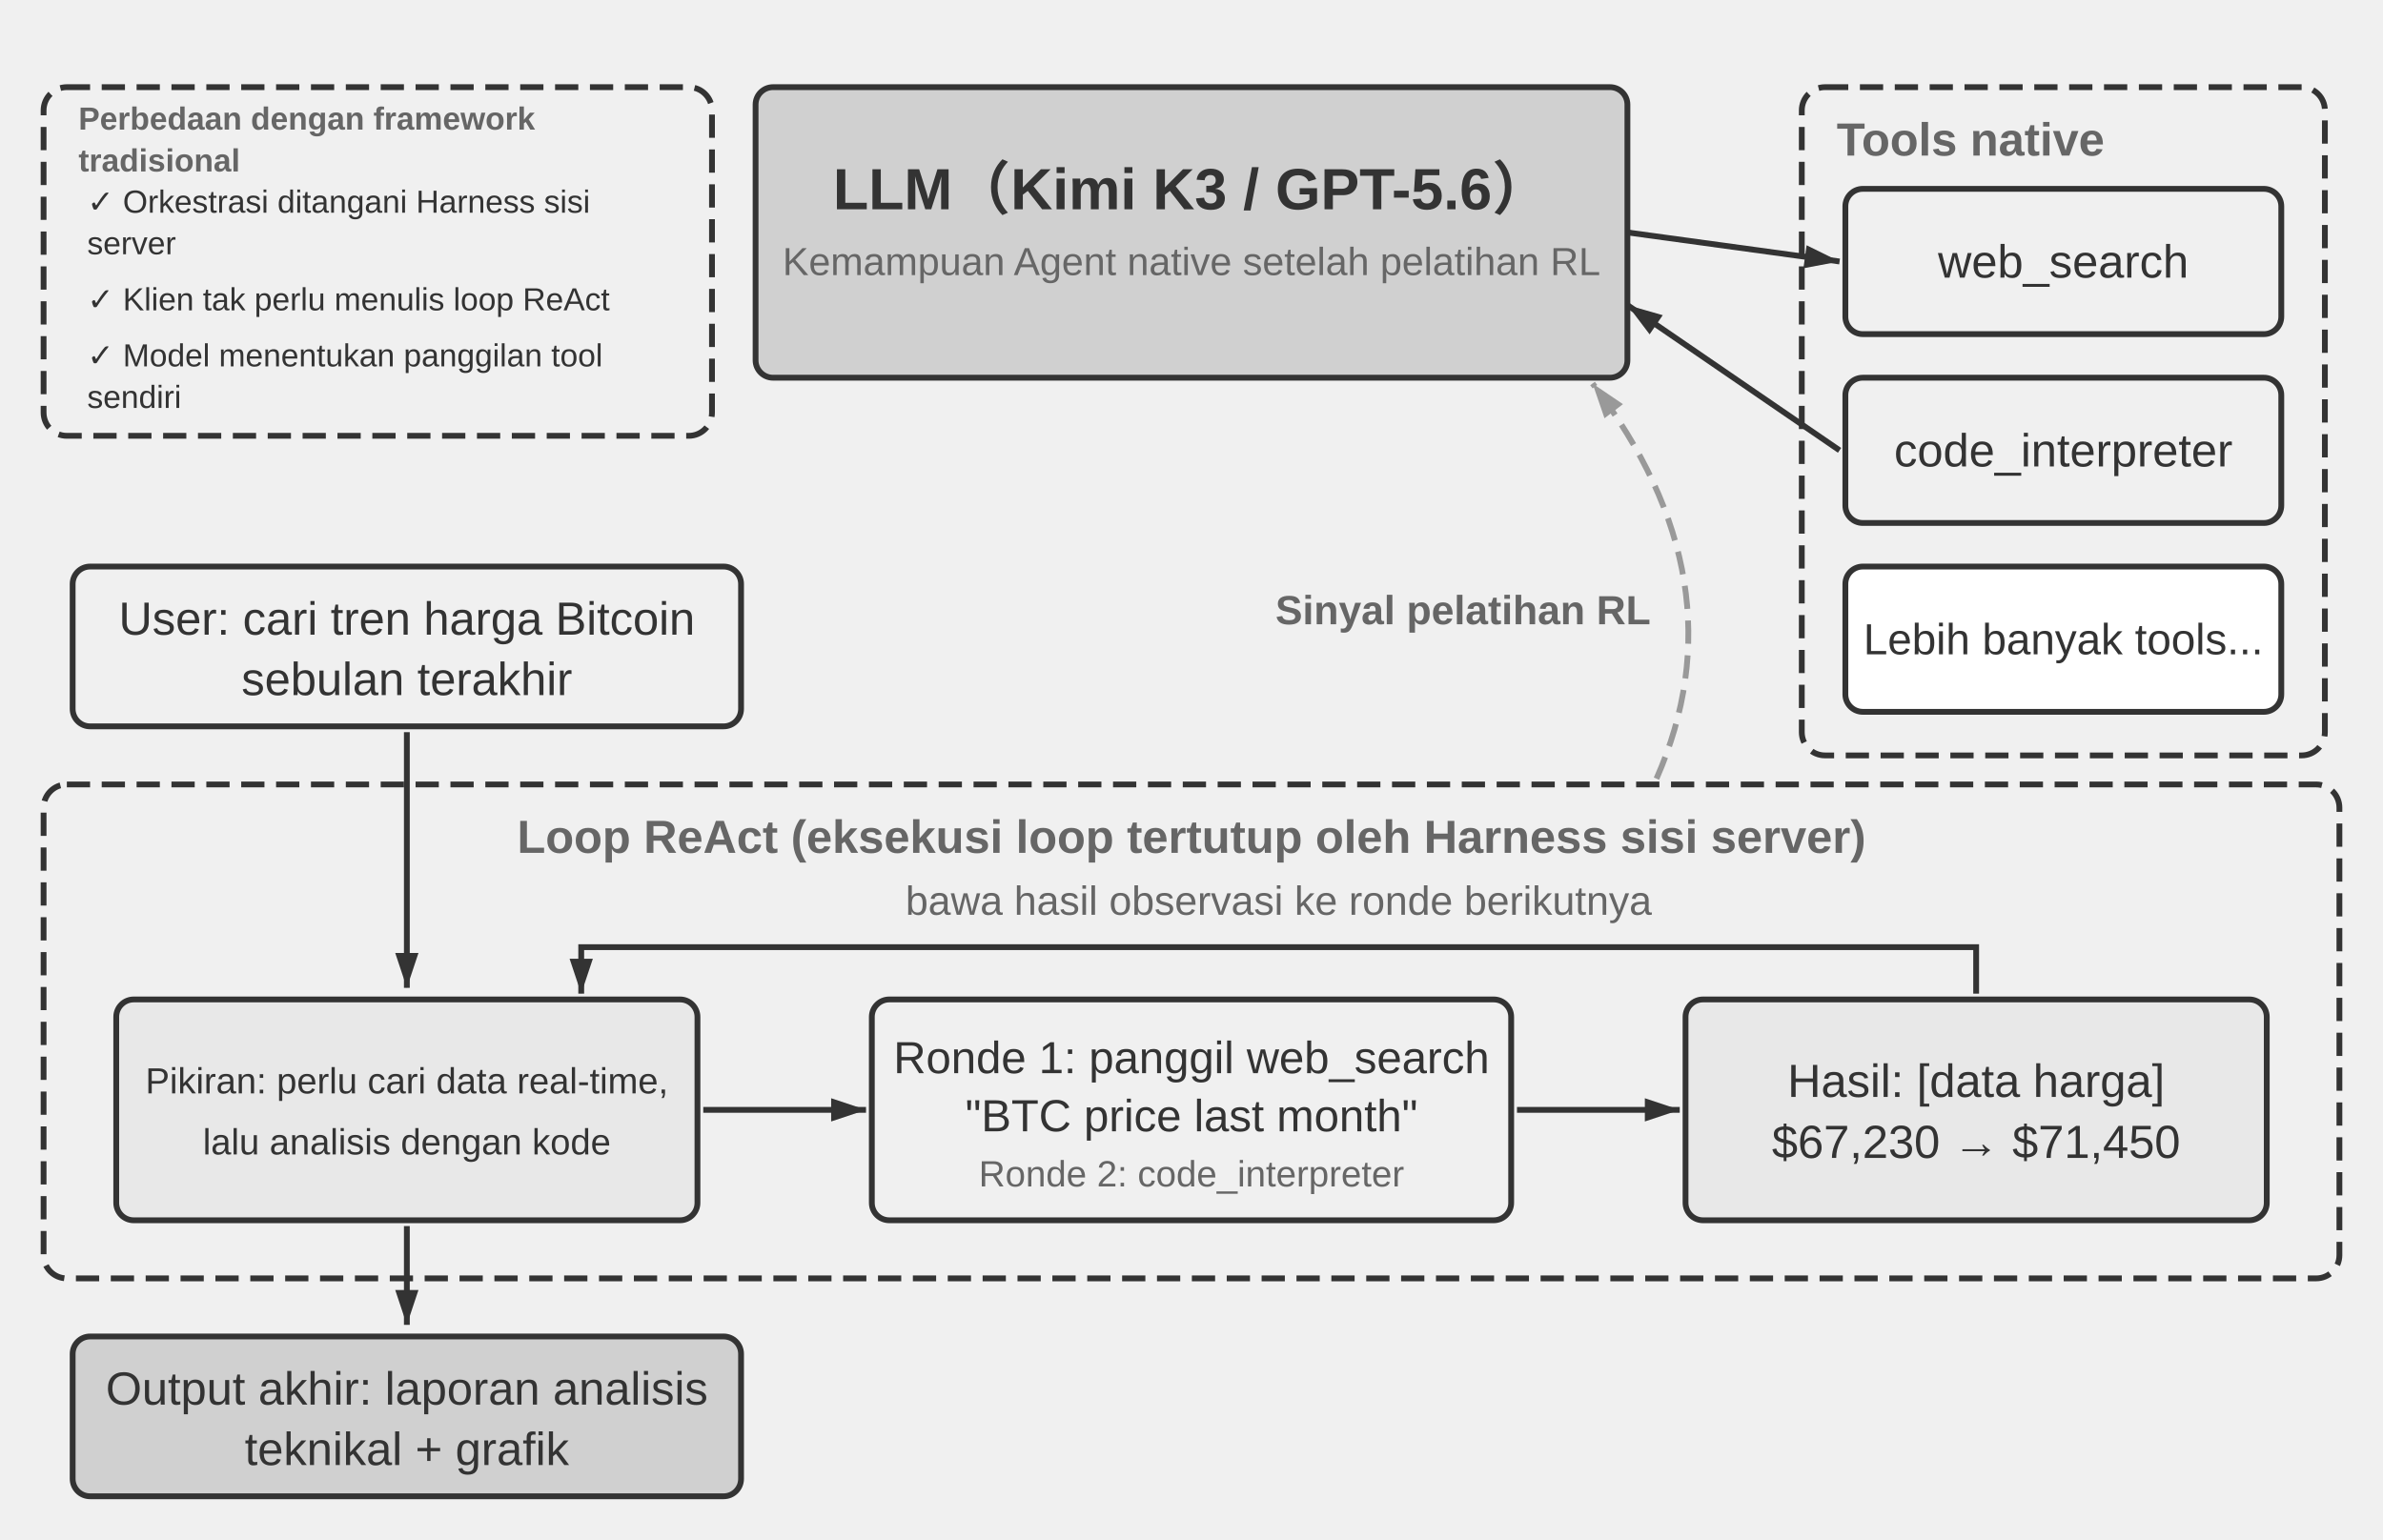
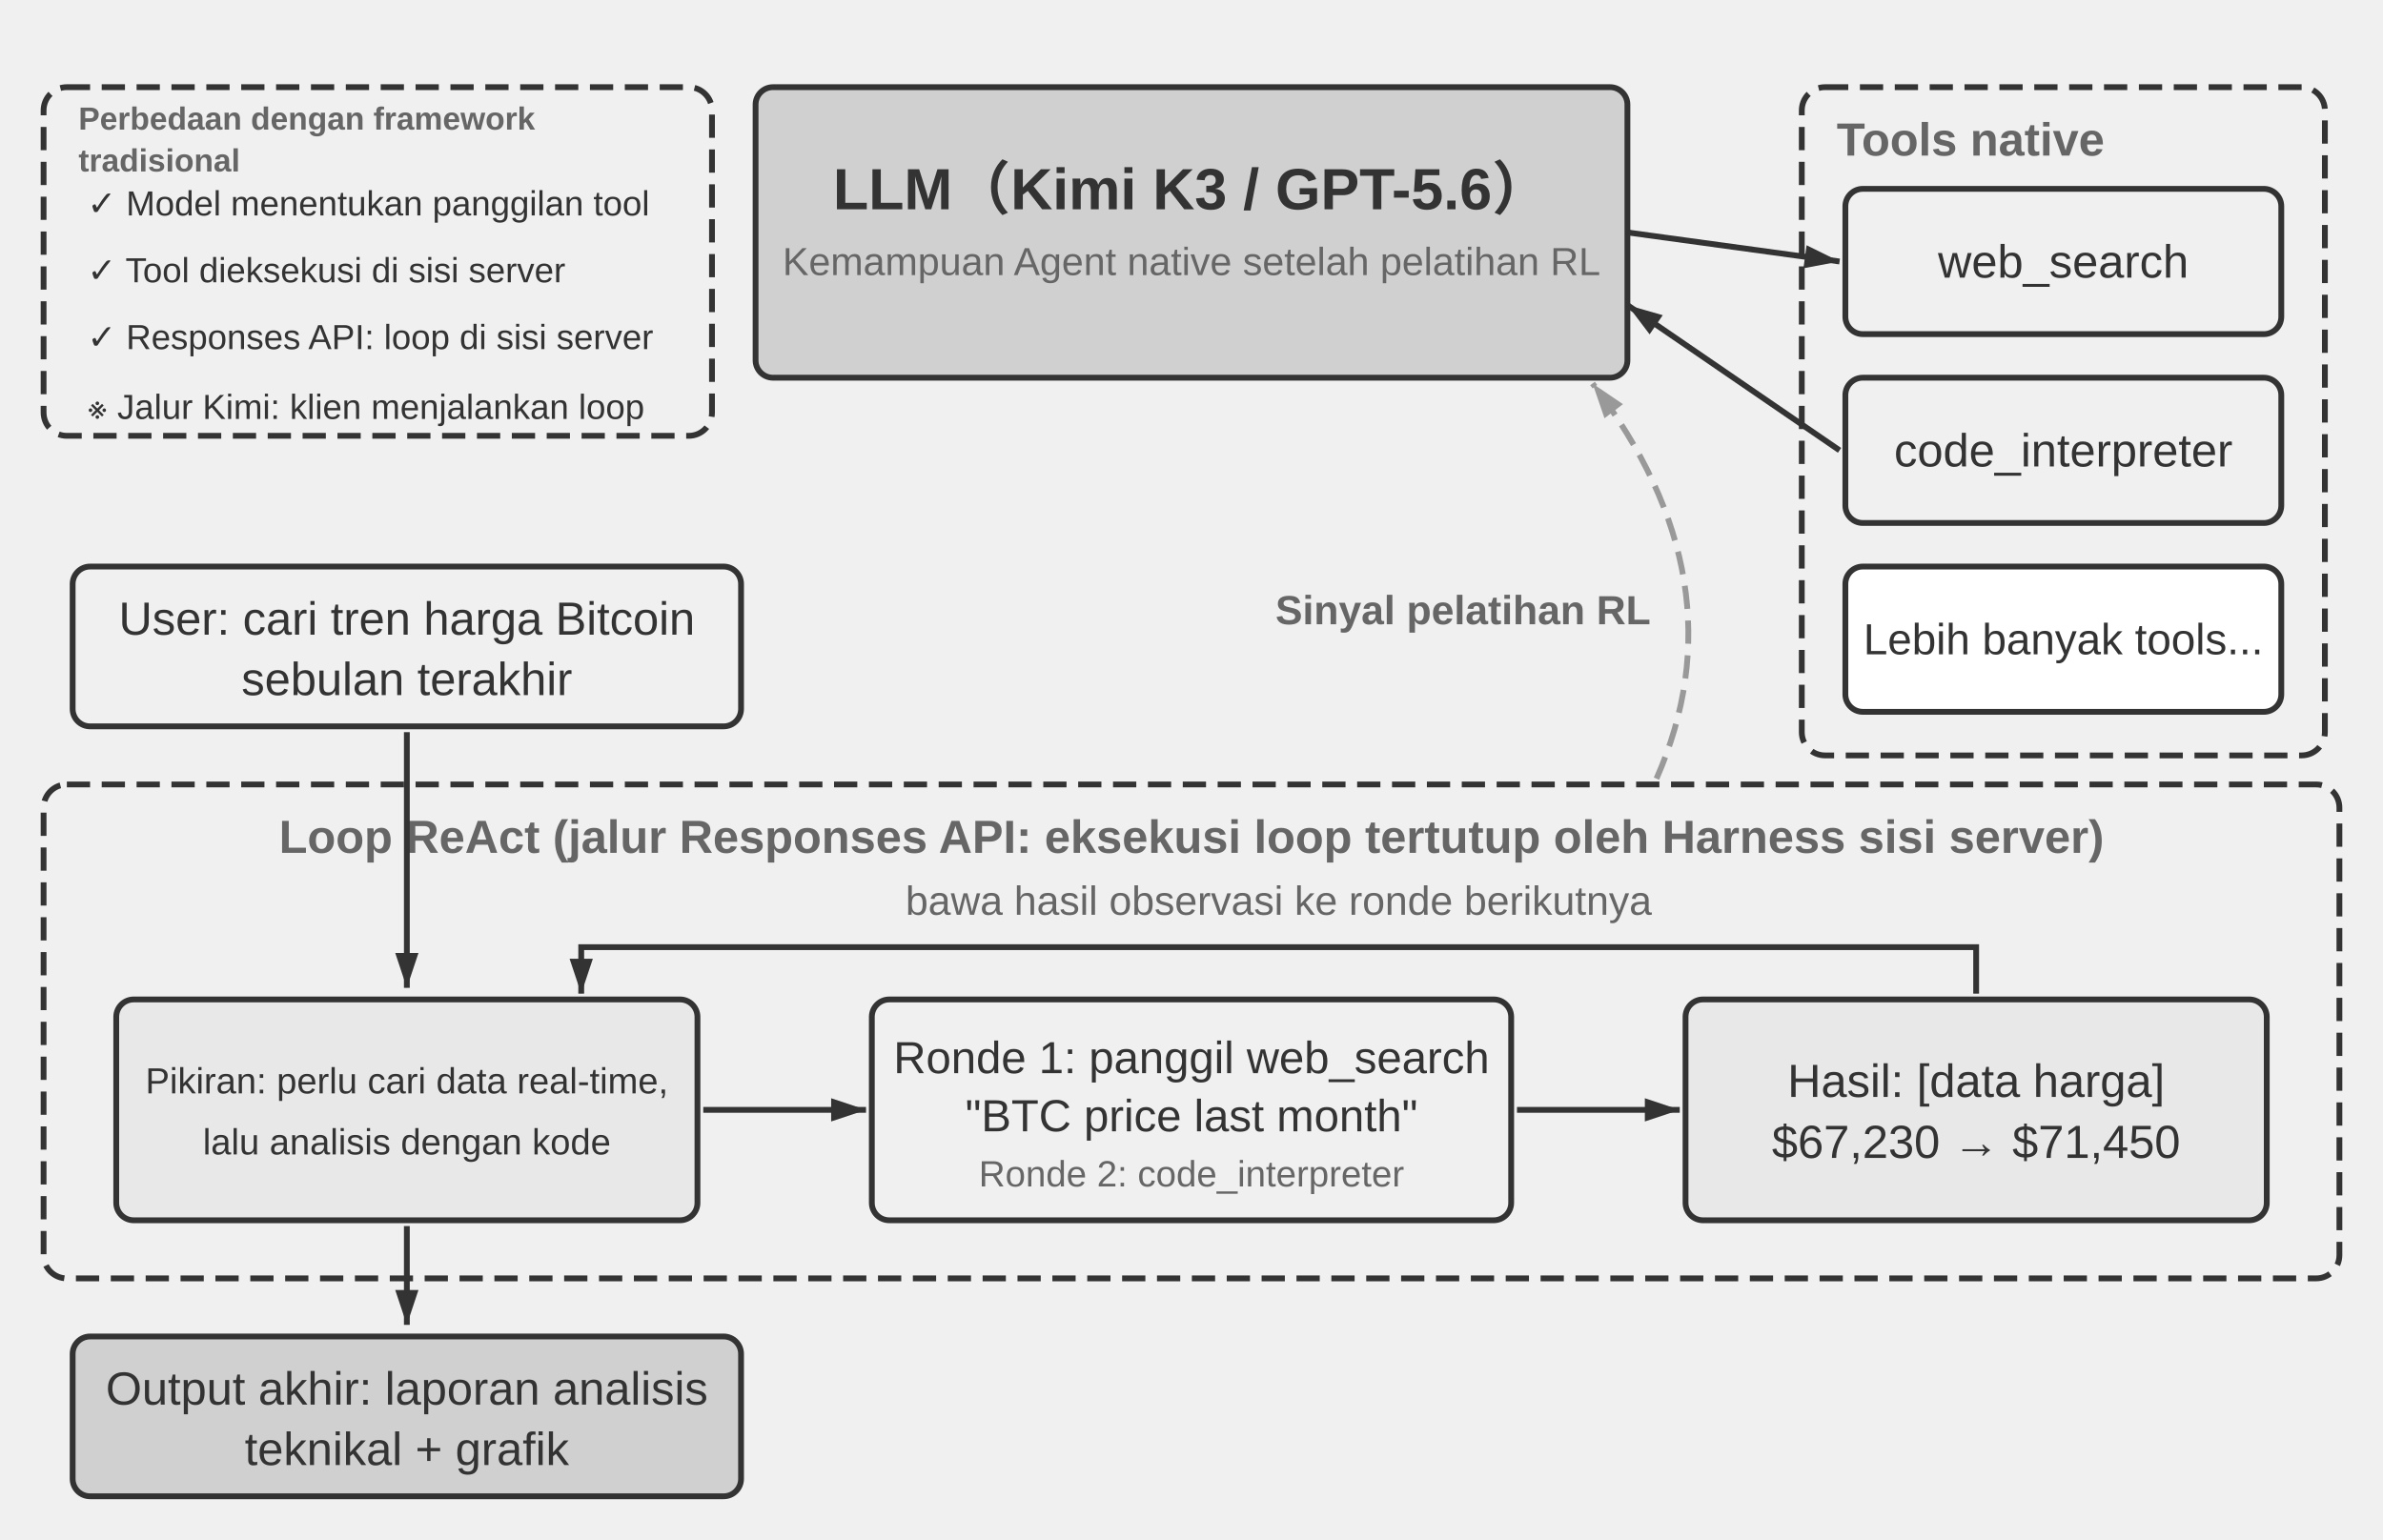
<svg xmlns="http://www.w3.org/2000/svg" viewBox="0 40 820 530" width="820" height="530" style="background:#ffffff">
  <defs>
    <marker id="ah" markerUnits="userSpaceOnUse" markerWidth="12" markerHeight="8" refX="12" refY="4" orient="auto">
      <polygon points="0 0, 12 4, 0 8" fill="#333333" />
    </marker>
    <marker id="ah-light" markerUnits="userSpaceOnUse" markerWidth="12" markerHeight="8" refX="12" refY="4" orient="auto">
      <polygon points="0 0, 12 4, 0 8" fill="#999999" />
    </marker>
  </defs>
  <rect x="260" y="70" width="300" height="100" rx="6" fill="#d0d0d0" stroke="#333333" stroke-width="2" />
  <text x="410" y="100" font-family="Arial, 'Helvetica Neue', Helvetica, 'PingFang SC', 'Microsoft YaHei', sans-serif" font-size="20" fill="#333333" text-anchor="middle" dominant-baseline="central" font-weight="bold">LLM（Kimi K3 / GPT-5.6）</text>
  <text x="410" y="130" font-family="Arial, 'Helvetica Neue', Helvetica, 'PingFang SC', 'Microsoft YaHei', sans-serif" font-size="13.5" fill="#666666" text-anchor="middle" dominant-baseline="central" font-weight="normal">Kemampuan Agent native setelah pelatihan RL</text>
  <rect x="620" y="70" width="180" height="230" rx="8" fill="none" stroke="#333333" stroke-width="2" stroke-dasharray="8,4" />
  <text x="632" y="88" font-family="Arial, 'Helvetica Neue', Helvetica, 'PingFang SC', 'Microsoft YaHei', sans-serif" font-size="16" fill="#666666" text-anchor="start" dominant-baseline="central" font-weight="bold">Tools native</text>
  <rect x="635" y="105" width="150" height="50" rx="6" fill="#f0f0f0" stroke="#333333" stroke-width="2" />
  <text x="710" y="130" font-family="Arial, 'Helvetica Neue', Helvetica, 'PingFang SC', 'Microsoft YaHei', sans-serif" font-size="16" fill="#333333" text-anchor="middle" dominant-baseline="central" font-weight="normal">web_search</text>
  <rect x="635" y="170" width="150" height="50" rx="6" fill="#f0f0f0" stroke="#333333" stroke-width="2" />
  <text x="710" y="195" font-family="Arial, 'Helvetica Neue', Helvetica, 'PingFang SC', 'Microsoft YaHei', sans-serif" font-size="16" fill="#333333" text-anchor="middle" dominant-baseline="central" font-weight="normal">code_interpreter</text>
  <rect x="635" y="235" width="150" height="50" rx="6" fill="#ffffff" stroke="#333333" stroke-width="2" />
  <text x="710" y="260" font-family="Arial, 'Helvetica Neue', Helvetica, 'PingFang SC', 'Microsoft YaHei', sans-serif" font-size="15" fill="#333333" text-anchor="middle" dominant-baseline="central" font-weight="normal">Lebih banyak tools...</text>
  <line x1="560" y1="120" x2="633" y2="130" stroke="#333333" stroke-width="2" marker-end="url(#ah)" />
  <line x1="633" y1="195" x2="560" y2="145" stroke="#333333" stroke-width="2" marker-end="url(#ah)" />
  <path d="M 570,308 Q 600,240 548,172" fill="none" stroke="#999999" stroke-width="2" stroke-dasharray="8,4" marker-end="url(#ah-light)" />
  <text x="568" y="250" font-family="Arial, 'Helvetica Neue', Helvetica, 'PingFang SC', 'Microsoft YaHei', sans-serif" font-size="14" fill="#666666" text-anchor="end" dominant-baseline="central" font-weight="bold">Sinyal pelatihan RL</text>
  <rect x="25" y="235" width="230" height="55" rx="6" fill="#f0f0f0" stroke="#333333" stroke-width="2" />
  <text x="140" y="252.9" font-family="Arial, 'Helvetica Neue', Helvetica, 'PingFang SC', 'Microsoft YaHei', sans-serif" font-size="16" fill="#333333" text-anchor="middle" dominant-baseline="central" font-weight="normal">User: cari tren harga Bitcoin</text>
  <text x="140" y="273.7" font-family="Arial, 'Helvetica Neue', Helvetica, 'PingFang SC', 'Microsoft YaHei', sans-serif" font-size="16" fill="#333333" text-anchor="middle" dominant-baseline="central" font-weight="normal">sebulan terakhir</text>
  <rect x="15" y="310" width="790" height="170" rx="8" fill="none" stroke="#333333" stroke-width="2" stroke-dasharray="8,4" />
-   <text x="410" y="328" font-family="Arial, 'Helvetica Neue', Helvetica, 'PingFang SC', 'Microsoft YaHei', sans-serif" font-size="16" fill="#666666" text-anchor="middle" dominant-baseline="central" font-weight="bold">Loop ReAct (eksekusi loop tertutup oleh Harness sisi server)</text>
+   <text x="410" y="328" font-family="Arial, 'Helvetica Neue', Helvetica, 'PingFang SC', 'Microsoft YaHei', sans-serif" font-size="16" fill="#666666" text-anchor="middle" dominant-baseline="central" font-weight="bold">Loop ReAct (jalur Responses API: eksekusi loop tertutup oleh Harness sisi server)</text>
  <line x1="140" y1="292" x2="140" y2="380" stroke="#333333" stroke-width="2" marker-end="url(#ah)" />
  <text x="440" y="350" font-family="Arial, 'Helvetica Neue', Helvetica, 'PingFang SC', 'Microsoft YaHei', sans-serif" font-size="14" fill="#666666" text-anchor="middle" dominant-baseline="central" font-weight="normal">bawa hasil observasi ke ronde berikutnya</text>
  <path d="M 680,382 L 680,366 L 200,366 L 200,382" fill="none" stroke="#333333" stroke-width="2" marker-end="url(#ah)" />
  <rect x="40" y="384" width="200" height="76" rx="6" fill="#e8e8e8" stroke="#333333" stroke-width="2" />
  <text x="140" y="412" font-family="Arial, 'Helvetica Neue', Helvetica, 'PingFang SC', 'Microsoft YaHei', sans-serif" font-size="12.5" fill="#333333" text-anchor="middle" dominant-baseline="central" font-weight="normal">Pikiran: perlu cari data real-time,</text>
  <text x="140" y="433" font-family="Arial, 'Helvetica Neue', Helvetica, 'PingFang SC', 'Microsoft YaHei', sans-serif" font-size="12.5" fill="#333333" text-anchor="middle" dominant-baseline="central" font-weight="normal">lalu analisis dengan kode</text>
  <line x1="242" y1="422" x2="298" y2="422" stroke="#333333" stroke-width="2" marker-end="url(#ah)" />
  <rect x="300" y="384" width="220" height="76" rx="6" fill="#f0f0f0" stroke="#333333" stroke-width="2" />
  <text x="410" y="404" font-family="Arial, 'Helvetica Neue', Helvetica, 'PingFang SC', 'Microsoft YaHei', sans-serif" font-size="15.5" fill="#333333" text-anchor="middle" dominant-baseline="central" font-weight="normal">Ronde 1: panggil web_search</text>
  <text x="410" y="424" font-family="Arial, 'Helvetica Neue', Helvetica, 'PingFang SC', 'Microsoft YaHei', sans-serif" font-size="15.5" fill="#333333" text-anchor="middle" dominant-baseline="central" font-weight="normal">"BTC price last month"</text>
  <text x="410" y="444" font-family="Arial, 'Helvetica Neue', Helvetica, 'PingFang SC', 'Microsoft YaHei', sans-serif" font-size="12.6" fill="#666666" text-anchor="middle" dominant-baseline="central" font-weight="normal">Ronde 2: code_interpreter</text>
  <line x1="522" y1="422" x2="578" y2="422" stroke="#333333" stroke-width="2" marker-end="url(#ah)" />
  <rect x="580" y="384" width="200" height="76" rx="6" fill="#e8e8e8" stroke="#333333" stroke-width="2" />
  <text x="680" y="412" font-family="Arial, 'Helvetica Neue', Helvetica, 'PingFang SC', 'Microsoft YaHei', sans-serif" font-size="16" fill="#333333" text-anchor="middle" dominant-baseline="central" font-weight="normal">Hasil: [data harga]</text>
  <text x="680" y="433" font-family="Arial, 'Helvetica Neue', Helvetica, 'PingFang SC', 'Microsoft YaHei', sans-serif" font-size="16" fill="#333333" text-anchor="middle" dominant-baseline="central" font-weight="normal">$67,230 → $71,450</text>
  <line x1="140" y1="462" x2="140" y2="496" stroke="#333333" stroke-width="2" marker-end="url(#ah)" />
  <rect x="25" y="500" width="230" height="55" rx="6" fill="#d0d0d0" stroke="#333333" stroke-width="2" />
  <text x="140" y="517.9" font-family="Arial, 'Helvetica Neue', Helvetica, 'PingFang SC', 'Microsoft YaHei', sans-serif" font-size="16" fill="#333333" text-anchor="middle" dominant-baseline="central" font-weight="normal">Output akhir: laporan analisis</text>
  <text x="140" y="538.7" font-family="Arial, 'Helvetica Neue', Helvetica, 'PingFang SC', 'Microsoft YaHei', sans-serif" font-size="16" fill="#333333" text-anchor="middle" dominant-baseline="central" font-weight="normal">teknikal + grafik</text>
  <rect x="15" y="70" width="230" height="120" rx="8" fill="none" stroke="#333333" stroke-width="2" stroke-dasharray="8,4" />
  <text x="27" y="80.8" font-family="Arial, 'Helvetica Neue', Helvetica, 'PingFang SC', 'Microsoft YaHei', sans-serif" font-size="11" fill="#666666" text-anchor="start" dominant-baseline="central" font-weight="bold">Perbedaan dengan framework</text>
  <text x="27" y="95.2" font-family="Arial, 'Helvetica Neue', Helvetica, 'PingFang SC', 'Microsoft YaHei', sans-serif" font-size="11" fill="#666666" text-anchor="start" dominant-baseline="central" font-weight="bold">tradisional</text>
-   <text x="30" y="109.4" font-family="Arial, 'Helvetica Neue', Helvetica, 'PingFang SC', 'Microsoft YaHei', sans-serif" font-size="11" fill="#333333" text-anchor="start" dominant-baseline="central" font-weight="normal">✓ Orkestrasi ditangani Harness sisi</text>
-   <text x="30" y="123.7" font-family="Arial, 'Helvetica Neue', Helvetica, 'PingFang SC', 'Microsoft YaHei', sans-serif" font-size="11" fill="#333333" text-anchor="start" dominant-baseline="central" font-weight="normal">server</text>
-   <text x="30" y="143" font-family="Arial, 'Helvetica Neue', Helvetica, 'PingFang SC', 'Microsoft YaHei', sans-serif" font-size="11" fill="#333333" text-anchor="start" dominant-baseline="central" font-weight="normal">✓ Klien tak perlu menulis loop ReAct</text>
-   <text x="30" y="162.3" font-family="Arial, 'Helvetica Neue', Helvetica, 'PingFang SC', 'Microsoft YaHei', sans-serif" font-size="11" fill="#333333" text-anchor="start" dominant-baseline="central" font-weight="normal">✓ Model menentukan panggilan tool</text>
-   <text x="30" y="176.6" font-family="Arial, 'Helvetica Neue', Helvetica, 'PingFang SC', 'Microsoft YaHei', sans-serif" font-size="11" fill="#333333" text-anchor="start" dominant-baseline="central" font-weight="normal">sendiri</text>
+   <text x="30" y="110" font-family="Arial, 'Helvetica Neue', Helvetica, 'PingFang SC', 'Microsoft YaHei', sans-serif" font-size="12" fill="#333333" text-anchor="start" dominant-baseline="central" font-weight="normal">✓ Model menentukan panggilan tool</text>
+   <text x="30" y="133" font-family="Arial, 'Helvetica Neue', Helvetica, 'PingFang SC', 'Microsoft YaHei', sans-serif" font-size="12" fill="#333333" text-anchor="start" dominant-baseline="central" font-weight="normal">✓ Tool dieksekusi di sisi server</text>
+   <text x="30" y="156" font-family="Arial, 'Helvetica Neue', Helvetica, 'PingFang SC', 'Microsoft YaHei', sans-serif" font-size="12" fill="#333333" text-anchor="start" dominant-baseline="central" font-weight="normal">✓ Responses API: loop di sisi server</text>
+   <text x="30" y="179" font-family="Arial, 'Helvetica Neue', Helvetica, 'PingFang SC', 'Microsoft YaHei', sans-serif" font-size="12" fill="#333333" text-anchor="start" dominant-baseline="central" font-weight="normal">※ Jalur Kimi: klien menjalankan loop</text>
</svg>
